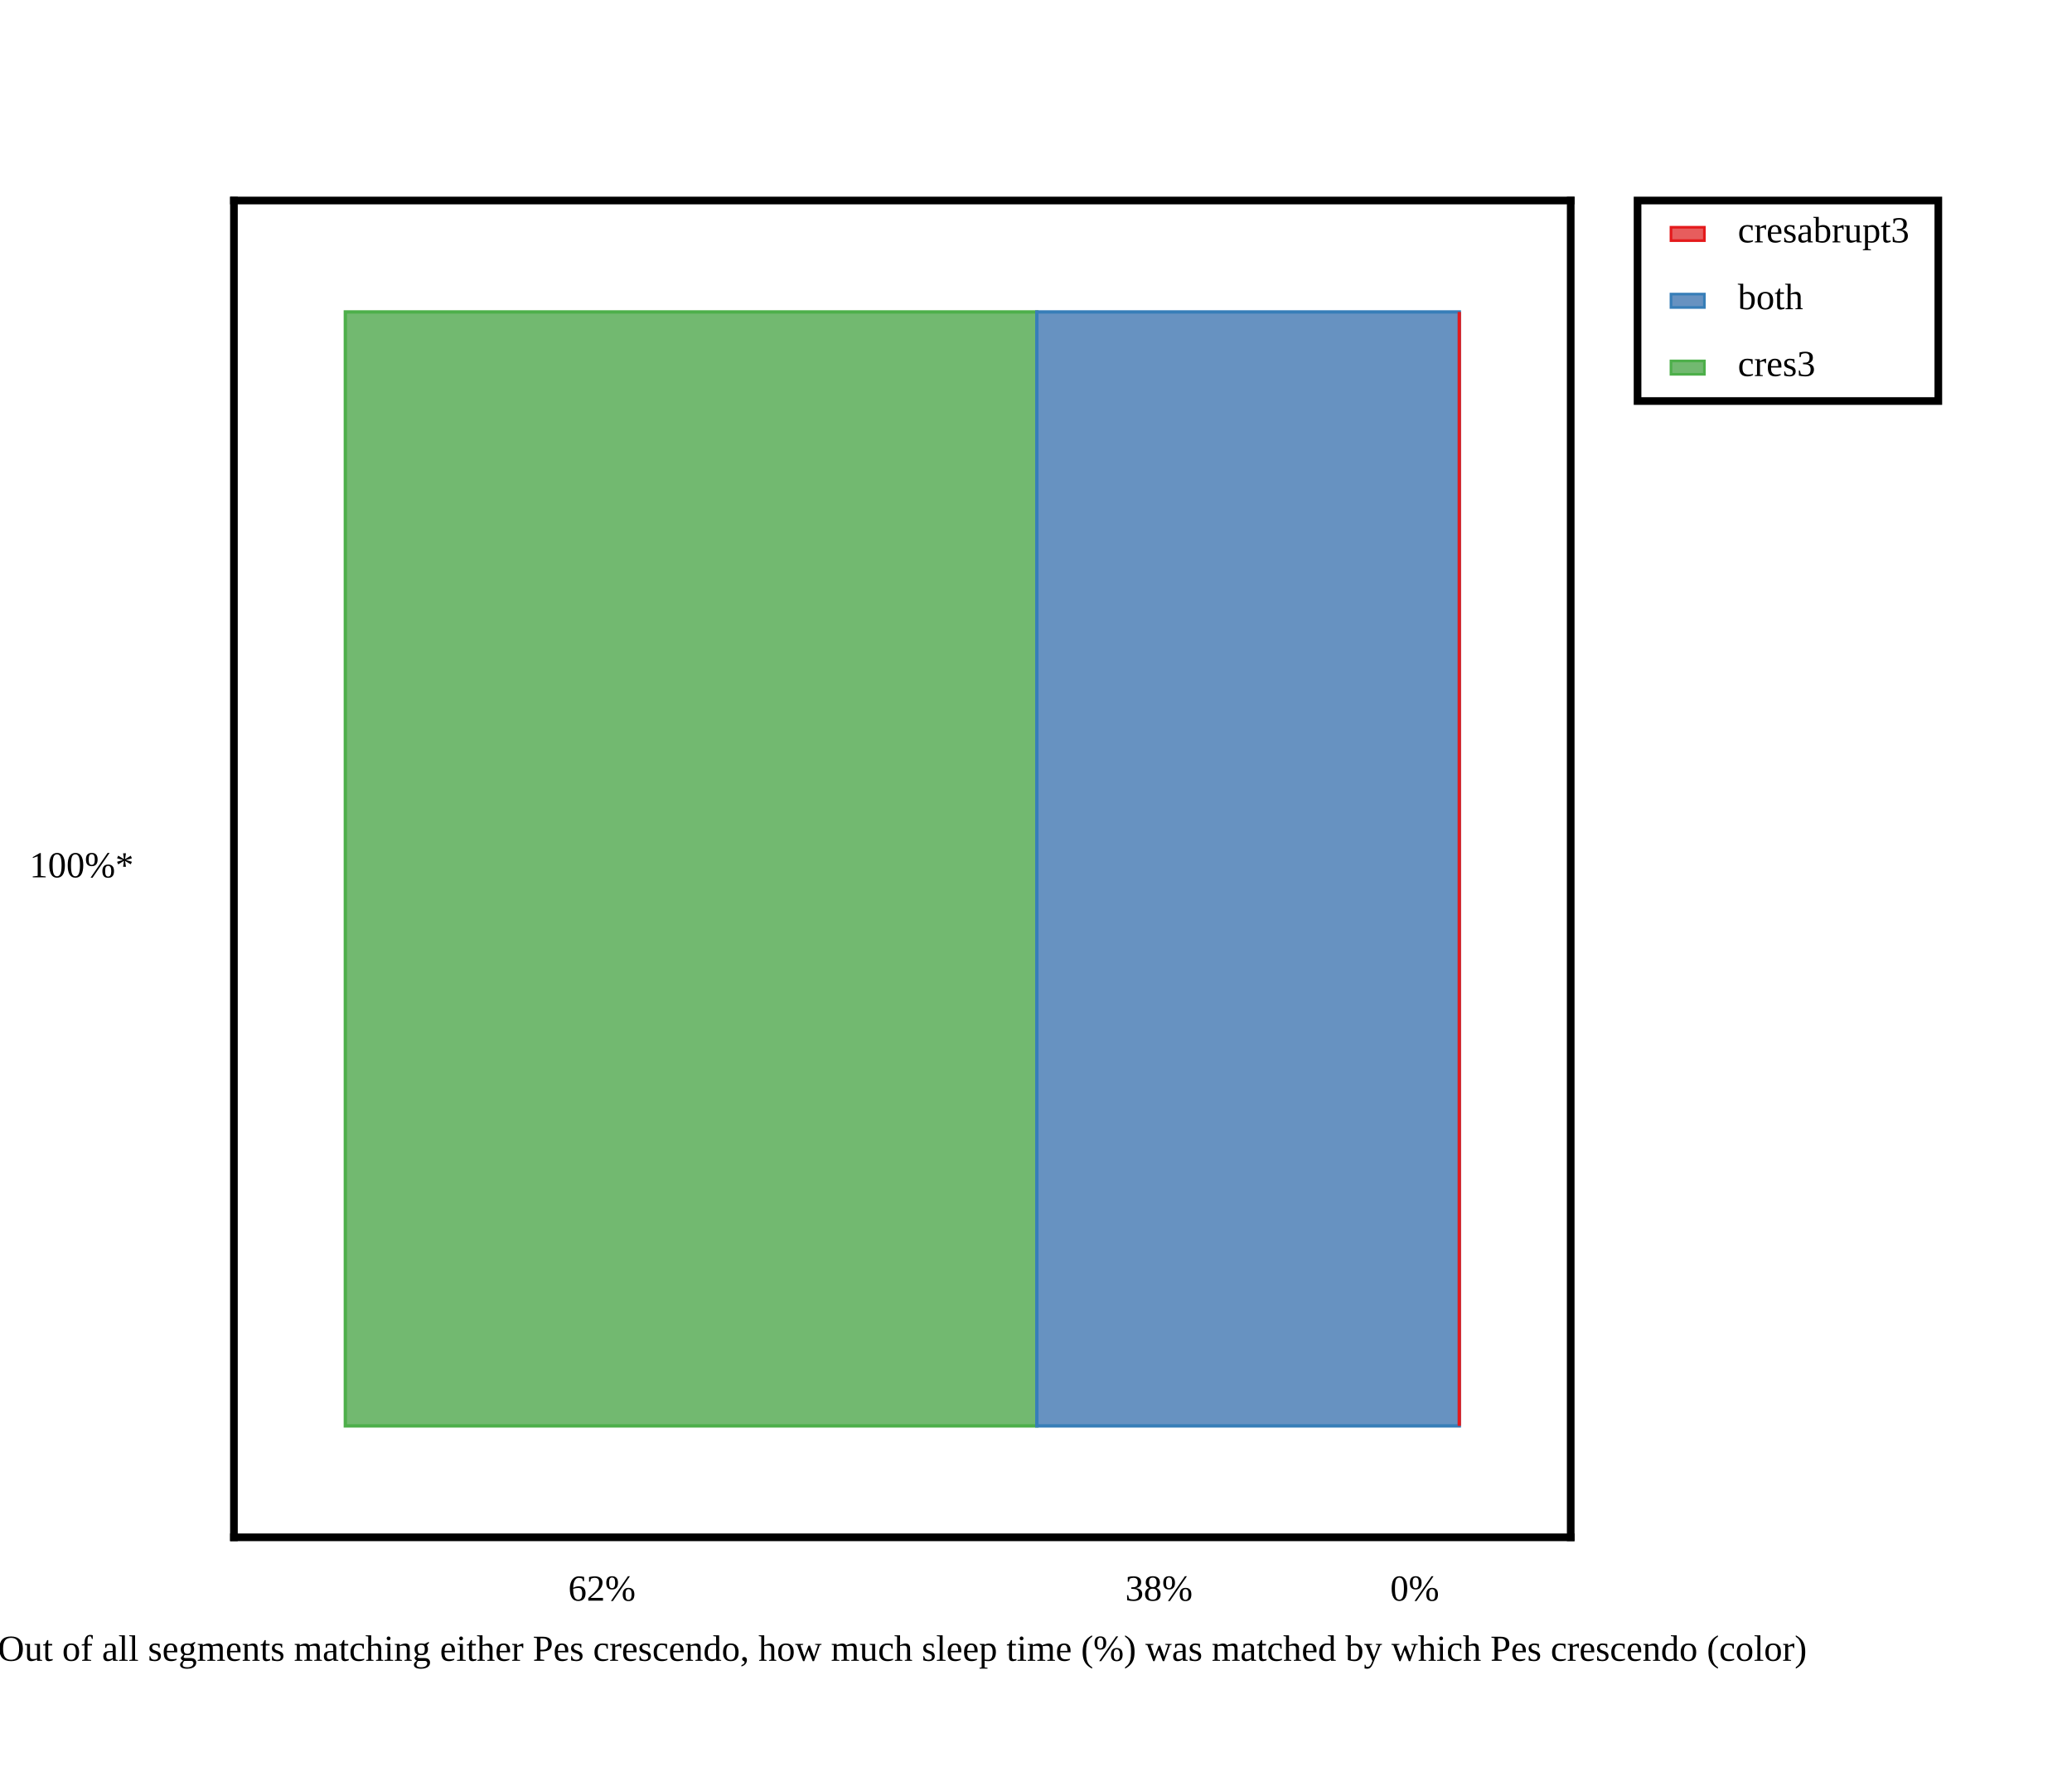
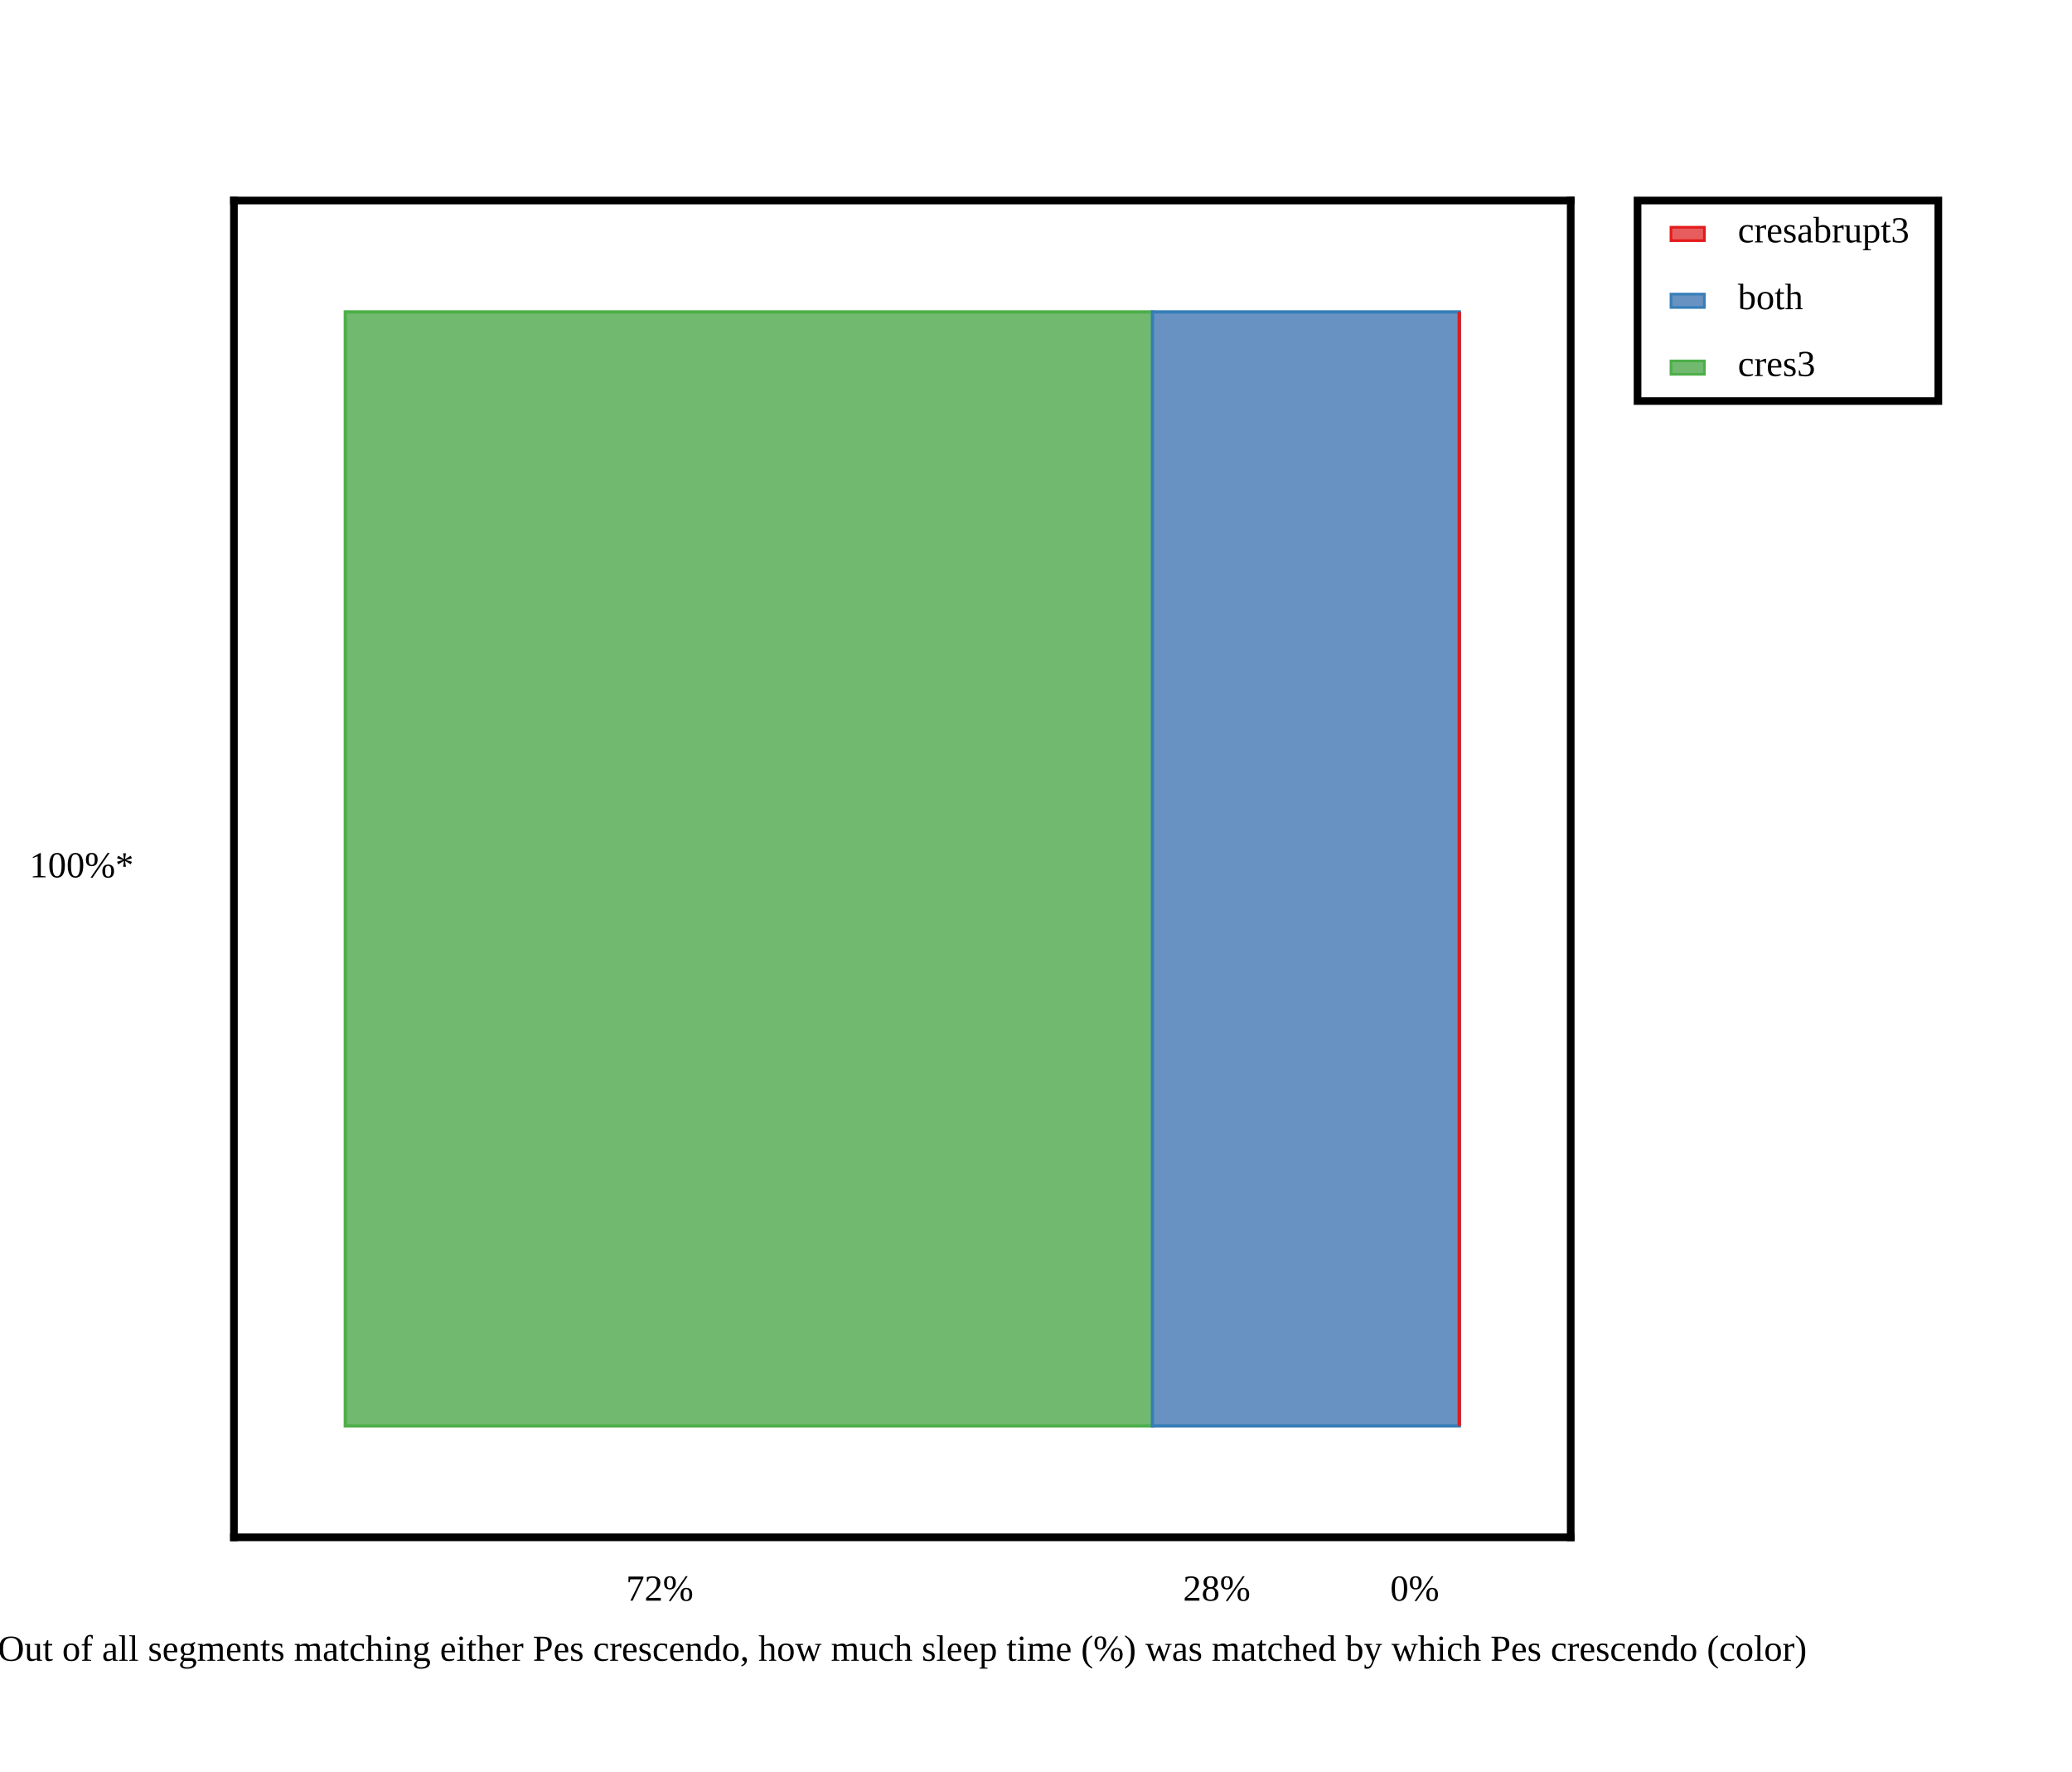
<svg xmlns="http://www.w3.org/2000/svg" height="530" stroke-opacity="1" viewBox="0.0 0.0 620 530.0" font-size="1" width="620" stroke="rgb(0,0,0)" version="1.1">
  <defs />
  <g stroke-linejoin="miter" stroke-opacity="1.0" fill-opacity="0.0" stroke="rgb(0,0,0)" stroke-width="2.293" fill="rgb(0,0,0)" stroke-linecap="square" stroke-miterlimit="10.0">
    <path d="M 70,460 v -400 M 470,460 v -400 " />
  </g>
  <g stroke-linejoin="miter" stroke-opacity="1.0" fill-opacity="1.0" font-size="11.0px" stroke="rgb(0,0,0)" stroke-width="2.293" fill="rgb(0,0,0)" stroke-linecap="butt" stroke-miterlimit="10.0">
    <text dominant-baseline="middle" transform="matrix(1,0,0,1,40,260)" stroke="none" text-anchor="end">100%*</text>
  </g>
  <g stroke-linejoin="miter" stroke-opacity="1.0" fill-opacity="0.0" stroke="rgb(0,0,0)" stroke-width="2.293" fill="rgb(0,0,0)" stroke-linecap="square" stroke-miterlimit="10.0">
    <path d="M 70,460 h 400 M 70,60 h 400 " />
  </g>
  <g stroke-linejoin="miter" stroke-opacity="1.0" fill-opacity="1.0" font-size="11.0px" stroke="rgb(0,0,0)" stroke-width="2.293" fill="rgb(0,0,0)" stroke-linecap="butt" stroke-miterlimit="10.0">
    <text dominant-baseline="text-before-edge" transform="matrix(1,0,0,1,270,490)" stroke="none" text-anchor="middle">Out of all segments matching either Pes crescendo, how much sleep time (%) was matched by which Pes crescendo (color)</text>
  </g>
  <g stroke-linejoin="miter" stroke-opacity="1.0" fill-opacity="1.0" font-size="11.0px" stroke="rgb(0,0,0)" stroke-width="2.293" fill="rgb(0,0,0)" stroke-linecap="butt" stroke-miterlimit="10.0">
    <text dominant-baseline="text-before-edge" transform="matrix(1,0,0,1,423.3333,472)" stroke="none" text-anchor="middle">0%</text>
  </g>
  <g stroke-linejoin="miter" stroke-opacity="1.0" fill-opacity="1.0" font-size="11.0px" stroke="rgb(0,0,0)" stroke-width="2.293" fill="rgb(0,0,0)" stroke-linecap="butt" stroke-miterlimit="10.0">
-     <text dominant-baseline="text-before-edge" transform="matrix(1,0,0,1,346.7912,472)" stroke="none" text-anchor="middle">38%</text>
+     <text dominant-baseline="text-before-edge" transform="matrix(1,0,0,1,364.0903,472)" stroke="none" text-anchor="middle">28%</text>
  </g>
  <g stroke-linejoin="miter" stroke-opacity="1.0" fill-opacity="1.0" font-size="11.0px" stroke="rgb(0,0,0)" stroke-width="2.293" fill="rgb(0,0,0)" stroke-linecap="butt" stroke-miterlimit="10.0">
-     <text dominant-baseline="text-before-edge" transform="matrix(1,0,0,1,180.1245,472)" stroke="none" text-anchor="middle">62%</text>
+     <text dominant-baseline="text-before-edge" transform="matrix(1,0,0,1,197.4237,472)" stroke="none" text-anchor="middle">72%</text>
  </g>
  <g stroke-linejoin="miter" stroke-opacity="1.0" fill-opacity="1.0" stroke="rgb(77,175,74)" stroke-width="1.0" fill="rgb(114,185,112)" stroke-linecap="butt" stroke-miterlimit="10.0">
    <defs>
      <clipPath id="crescresabruptmyClip1">
        <path d="M 470,460 l -0,-400 h -400 l -0,400 Z" />
      </clipPath>
    </defs>
    <g clip-path="url(#crescresabruptmyClip1)">
-       <path d="M 103.333,426.667 v -333.333 h 206.916 v 333.333 Z" />
+       <path d="M 103.333,426.667 v -333.333 h 241.514 v 333.333 Z" />
    </g>
  </g>
  <g stroke-linejoin="miter" stroke-opacity="1.0" fill-opacity="1.0" stroke="rgb(55,126,184)" stroke-width="1.0" fill="rgb(103,146,193)" stroke-linecap="butt" stroke-miterlimit="10.0">
    <defs>
      <clipPath id="crescresabruptmyClip2">
        <path d="M 470,460 l -0,-400 h -400 l -0,400 Z" />
      </clipPath>
    </defs>
    <g clip-path="url(#crescresabruptmyClip2)">
-       <path d="M 310.249,426.667 v -333.333 h 126.418 v 333.333 Z" />
+       <path d="M 344.847,426.667 v -333.333 h 91.819 v 333.333 Z" />
    </g>
  </g>
  <g stroke-linejoin="miter" stroke-opacity="1.0" fill-opacity="1.0" stroke="rgb(228,26,28)" stroke-width="1.0" fill="rgb(231,93,93)" stroke-linecap="butt" stroke-miterlimit="10.0">
    <defs>
      <clipPath id="crescresabruptmyClip3">
        <path d="M 470,460 l -0,-400 h -400 l -0,400 Z" />
      </clipPath>
    </defs>
    <g clip-path="url(#crescresabruptmyClip3)">
      <path d="M 436.667,426.667 v -333.333 h 0 v 333.333 Z" />
    </g>
  </g>
  <g stroke-linejoin="miter" stroke-opacity="1.0" fill-opacity="1.0" font-size="11.0px" stroke="rgb(0,0,0)" stroke-width="2.293" fill="rgb(0,0,0)" stroke-linecap="butt" stroke-miterlimit="10.0">
    <text dominant-baseline="text-after-edge" transform="matrix(1,0,0,1,270,40)" stroke="none" text-anchor="middle" />
  </g>
  <g stroke-linejoin="miter" stroke-opacity="1.0" fill-opacity="0.0" stroke="rgb(0,0,0)" stroke-width="2.293" fill="rgb(0,0,0)" stroke-linecap="butt" stroke-miterlimit="10.0">
    <path d="M 580,120 l -0,-60 h -90 l -0,60 Z" />
  </g>
  <g stroke-linejoin="miter" stroke-opacity="1.0" fill-opacity="1.0" font-size="11.0px" stroke="rgb(0,0,0)" stroke-width="2.293" fill="rgb(0,0,0)" stroke-linecap="butt" stroke-miterlimit="10.0">
    <text dominant-baseline="middle" transform="matrix(1,0,0,1,520,110)" stroke="none" text-anchor="start">cres3</text>
  </g>
  <g stroke-linejoin="miter" stroke-opacity="1.0" fill-opacity="1.0" stroke="rgb(77,175,74)" stroke-width="0.8" fill="rgb(114,185,112)" stroke-linecap="butt" stroke-miterlimit="10.0">
    <path d="M 500,108 l 10,0 v 4 l -10,0 Z" />
  </g>
  <g stroke-linejoin="miter" stroke-opacity="1.0" fill-opacity="1.0" font-size="11.0px" stroke="rgb(0,0,0)" stroke-width="2.293" fill="rgb(0,0,0)" stroke-linecap="butt" stroke-miterlimit="10.0">
    <text dominant-baseline="middle" transform="matrix(1,0,0,1,520,90)" stroke="none" text-anchor="start">both</text>
  </g>
  <g stroke-linejoin="miter" stroke-opacity="1.0" fill-opacity="1.0" stroke="rgb(55,126,184)" stroke-width="0.8" fill="rgb(103,146,193)" stroke-linecap="butt" stroke-miterlimit="10.0">
    <path d="M 500,88 l 10,0 v 4 l -10,0 Z" />
  </g>
  <g stroke-linejoin="miter" stroke-opacity="1.0" fill-opacity="1.0" font-size="11.0px" stroke="rgb(0,0,0)" stroke-width="2.293" fill="rgb(0,0,0)" stroke-linecap="butt" stroke-miterlimit="10.0">
    <text dominant-baseline="middle" transform="matrix(1,0,0,1,520,70)" stroke="none" text-anchor="start">cresabrupt3</text>
  </g>
  <g stroke-linejoin="miter" stroke-opacity="1.0" fill-opacity="1.0" stroke="rgb(228,26,28)" stroke-width="0.8" fill="rgb(231,93,93)" stroke-linecap="butt" stroke-miterlimit="10.0">
    <path d="M 500,68 l 10,0 v 4 l -10,0 Z" />
  </g>
</svg>
